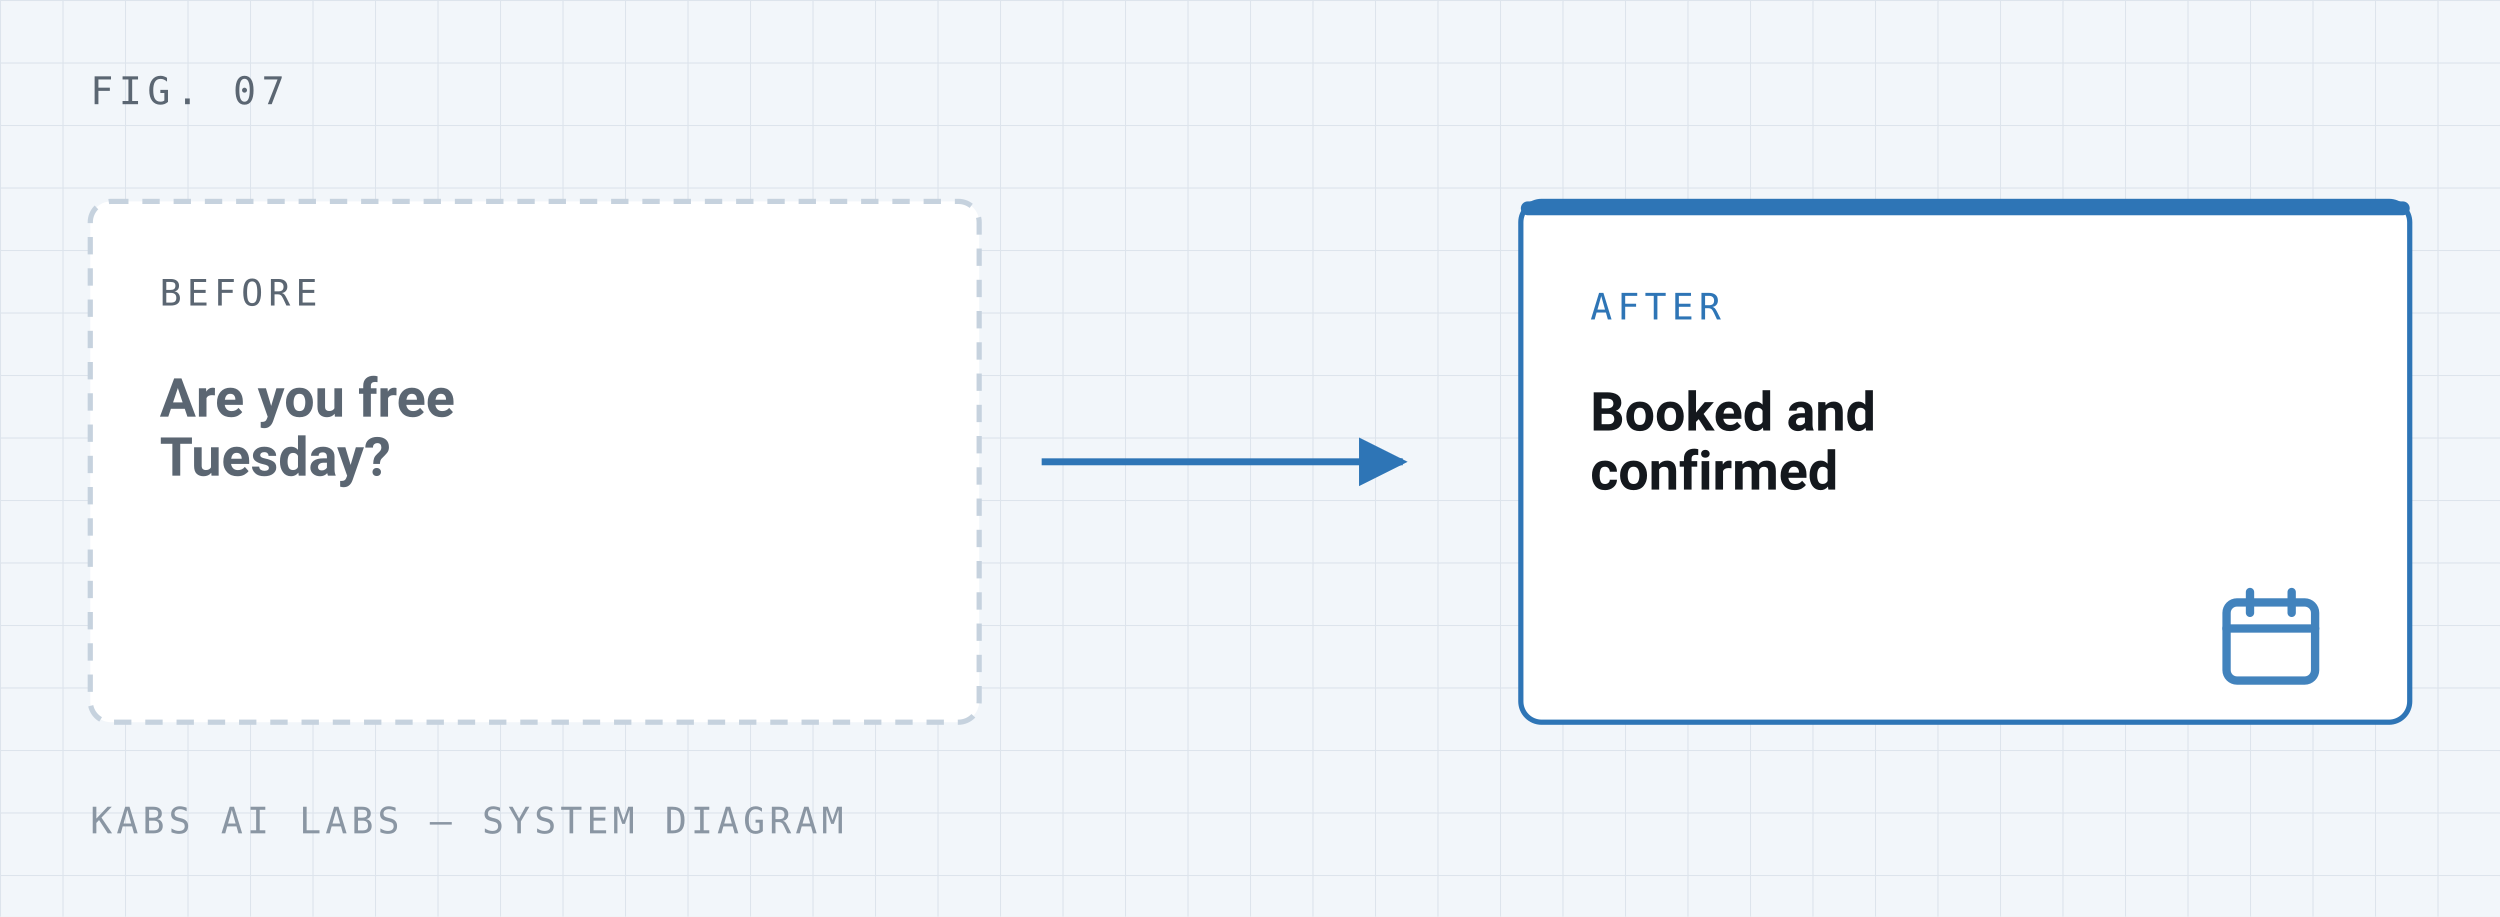
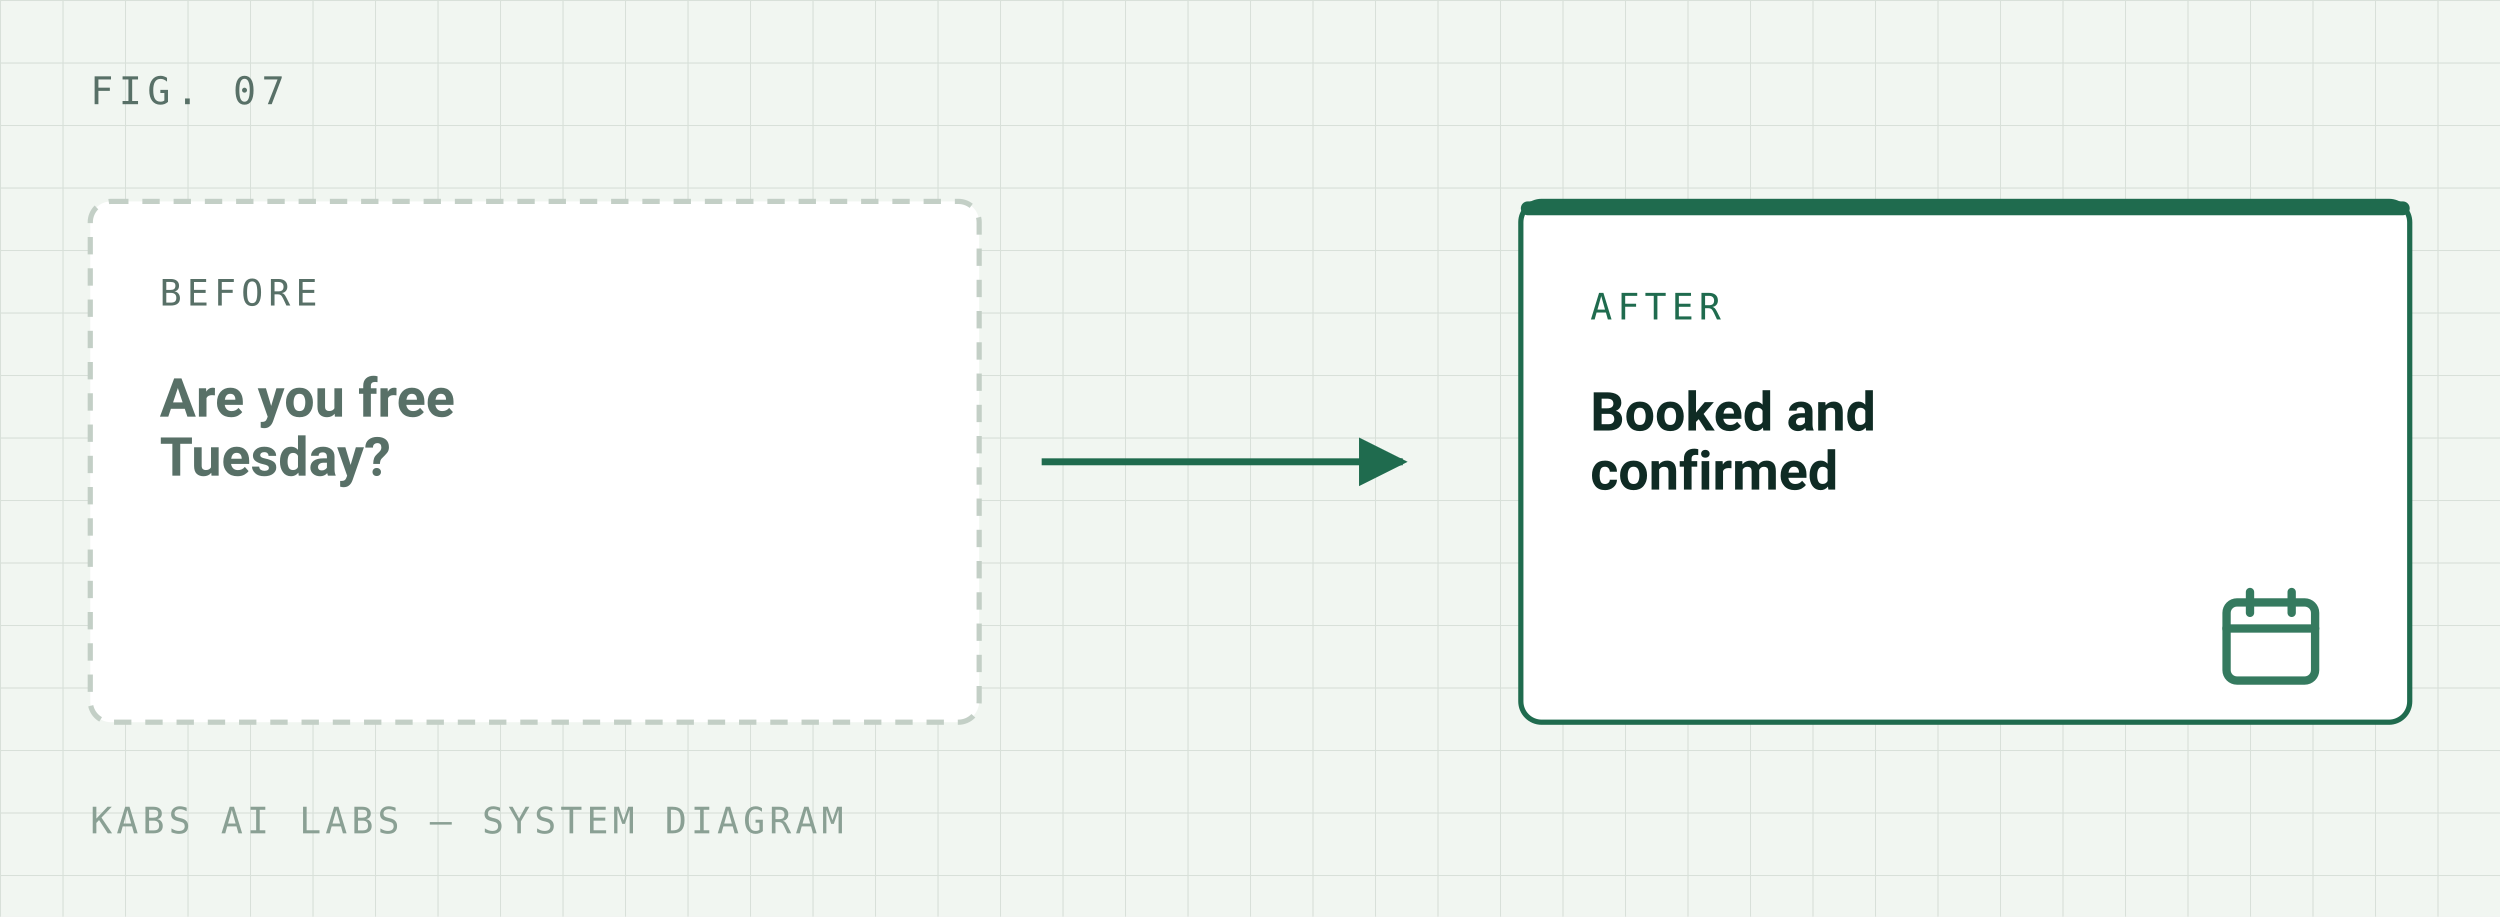
<svg xmlns="http://www.w3.org/2000/svg" viewBox="0 0 720 264" role="img" aria-label="Diagram: Are you free Tuesday? becomes Booked and confirmed">
  <defs>
    <pattern id="g7" width="18" height="18" patternUnits="userSpaceOnUse">
-       <path d="M18 0H0v18" fill="none" stroke="#DDE4EC" stroke-width=".6" />
+       <path d="M18 0H0v18" fill="none" stroke="#D8E0D9" stroke-width=".6" />
    </pattern>
    <marker id="a7" viewBox="0 0 10 10" refX="9" refY="5" markerWidth="7" markerHeight="7" orient="auto">
-       <path d="M0 0l10 5-10 5z" fill="#2E75B6" />
+       <path d="M0 0l10 5-10 5z" fill="#1F6B4E" />
    </marker>
  </defs>
-   <rect width="720" height="264" fill="#F2F6FA" />
+   <rect width="720" height="264" fill="#F1F6F1" />
  <rect width="720" height="264" fill="url(#g7)" />
-   <text x="26" y="30" font-family="ui-monospace,Menlo,monospace" font-size="11" letter-spacing="1.6" fill="#5B6672">FIG. 07</text>
-   <rect x="26" y="58" width="256" height="150" rx="6" fill="#fff" stroke="#C6D2DE" stroke-width="1.5" stroke-dasharray="5 4" />
-   <text x="46" y="88" font-family="ui-monospace,Menlo,monospace" font-size="10.5" letter-spacing="1.5" fill="#5B6672">BEFORE</text>
-   <text x="46" y="120" font-family="-apple-system,Segoe UI,Roboto,sans-serif" font-size="15.5" font-weight="600" fill="#5B6672">
+   <text x="26" y="30" font-family="ui-monospace,Menlo,monospace" font-size="11" letter-spacing="1.6" fill="#587067">FIG. 07</text>
+   <rect x="26" y="58" width="256" height="150" rx="6" fill="#fff" stroke="#C3CFC6" stroke-width="1.5" stroke-dasharray="5 4" />
+   <text x="46" y="88" font-family="ui-monospace,Menlo,monospace" font-size="10.5" letter-spacing="1.5" fill="#587067">BEFORE</text>
+   <text x="46" y="120" font-family="-apple-system,Segoe UI,Roboto,sans-serif" font-size="15.5" font-weight="600" fill="#587067">
    <tspan x="46" y="120">Are you free</tspan>
    <tspan x="46" y="137">Tuesday?</tspan>
  </text>
-   <line x1="300" y1="133" x2="404" y2="133" stroke="#2E75B6" stroke-width="2" marker-end="url(#a7)" />
-   <rect x="438" y="58" width="256" height="150" rx="6" fill="#fff" stroke="#2E75B6" stroke-width="1.5" />
-   <rect x="438" y="58" width="256" height="4" rx="2" fill="#2E75B6" />
-   <text x="458" y="92" font-family="ui-monospace,Menlo,monospace" font-size="10.5" letter-spacing="1.5" fill="#2E75B6">AFTER</text>
-   <text x="458" y="124" font-family="-apple-system,Segoe UI,Roboto,sans-serif" font-size="15.5" font-weight="700" fill="#14181D">
+   <line x1="300" y1="133" x2="404" y2="133" stroke="#1F6B4E" stroke-width="2" marker-end="url(#a7)" />
+   <rect x="438" y="58" width="256" height="150" rx="6" fill="#fff" stroke="#1F6B4E" stroke-width="1.5" />
+   <rect x="438" y="58" width="256" height="4" rx="2" fill="#1F6B4E" />
+   <text x="458" y="92" font-family="ui-monospace,Menlo,monospace" font-size="10.5" letter-spacing="1.5" fill="#1F6B4E">AFTER</text>
+   <text x="458" y="124" font-family="-apple-system,Segoe UI,Roboto,sans-serif" font-size="15.5" font-weight="700" fill="#0F2B24">
    <tspan x="458" y="124">Booked and</tspan>
    <tspan x="458" y="141">confirmed</tspan>
  </text>
-   <g transform="translate(636,166) scale(1.5)" fill="none" stroke="#2E75B6" stroke-width="1.6" stroke-linecap="round" stroke-linejoin="round" opacity=".9">
+   <g transform="translate(636,166) scale(1.5)" fill="none" stroke="#1F6B4E" stroke-width="1.6" stroke-linecap="round" stroke-linejoin="round" opacity=".9">
    <rect x="3.5" y="5" width="17" height="15" rx="2" />
    <path d="M3.5 10h17M8 3v4M16 3v4" />
  </g>
-   <text x="26" y="240" font-family="ui-monospace,Menlo,monospace" font-size="10.5" letter-spacing="1.2" fill="#8A96A3">KABS AI LABS — SYSTEM DIAGRAM</text>
+   <text x="26" y="240" font-family="ui-monospace,Menlo,monospace" font-size="10.5" letter-spacing="1.2" fill="#8AA094">KABS AI LABS — SYSTEM DIAGRAM</text>
</svg>
